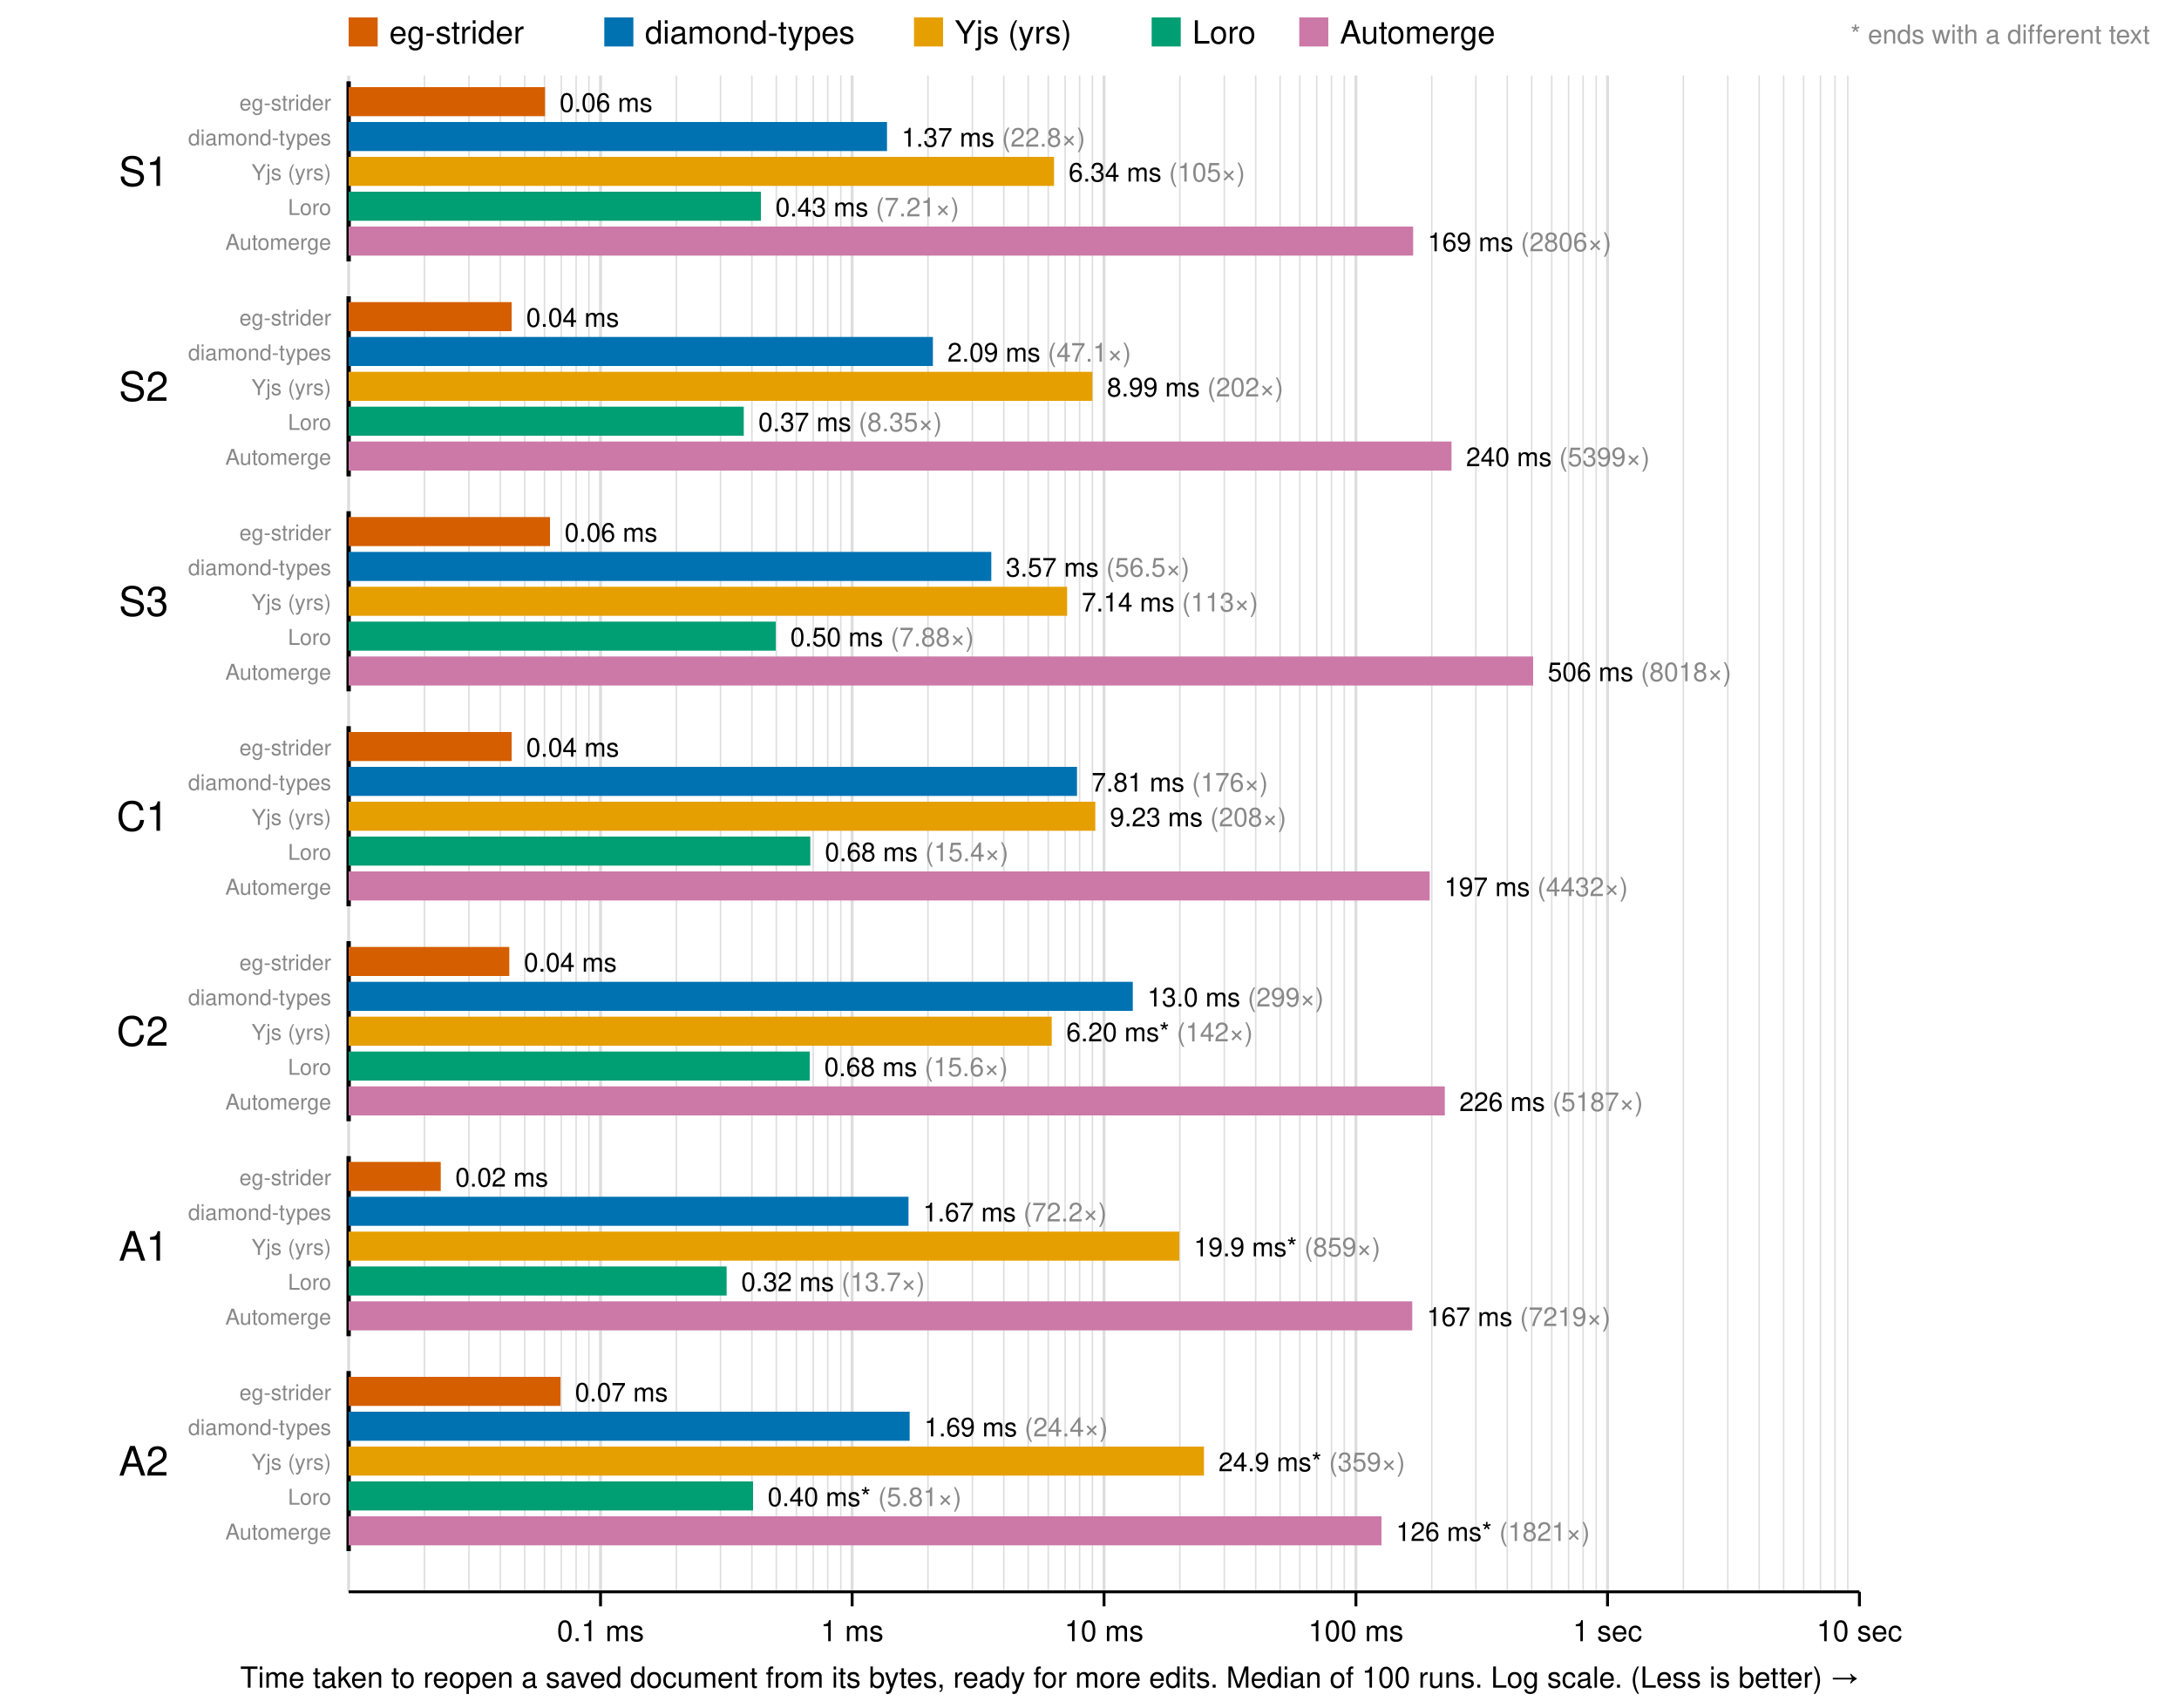
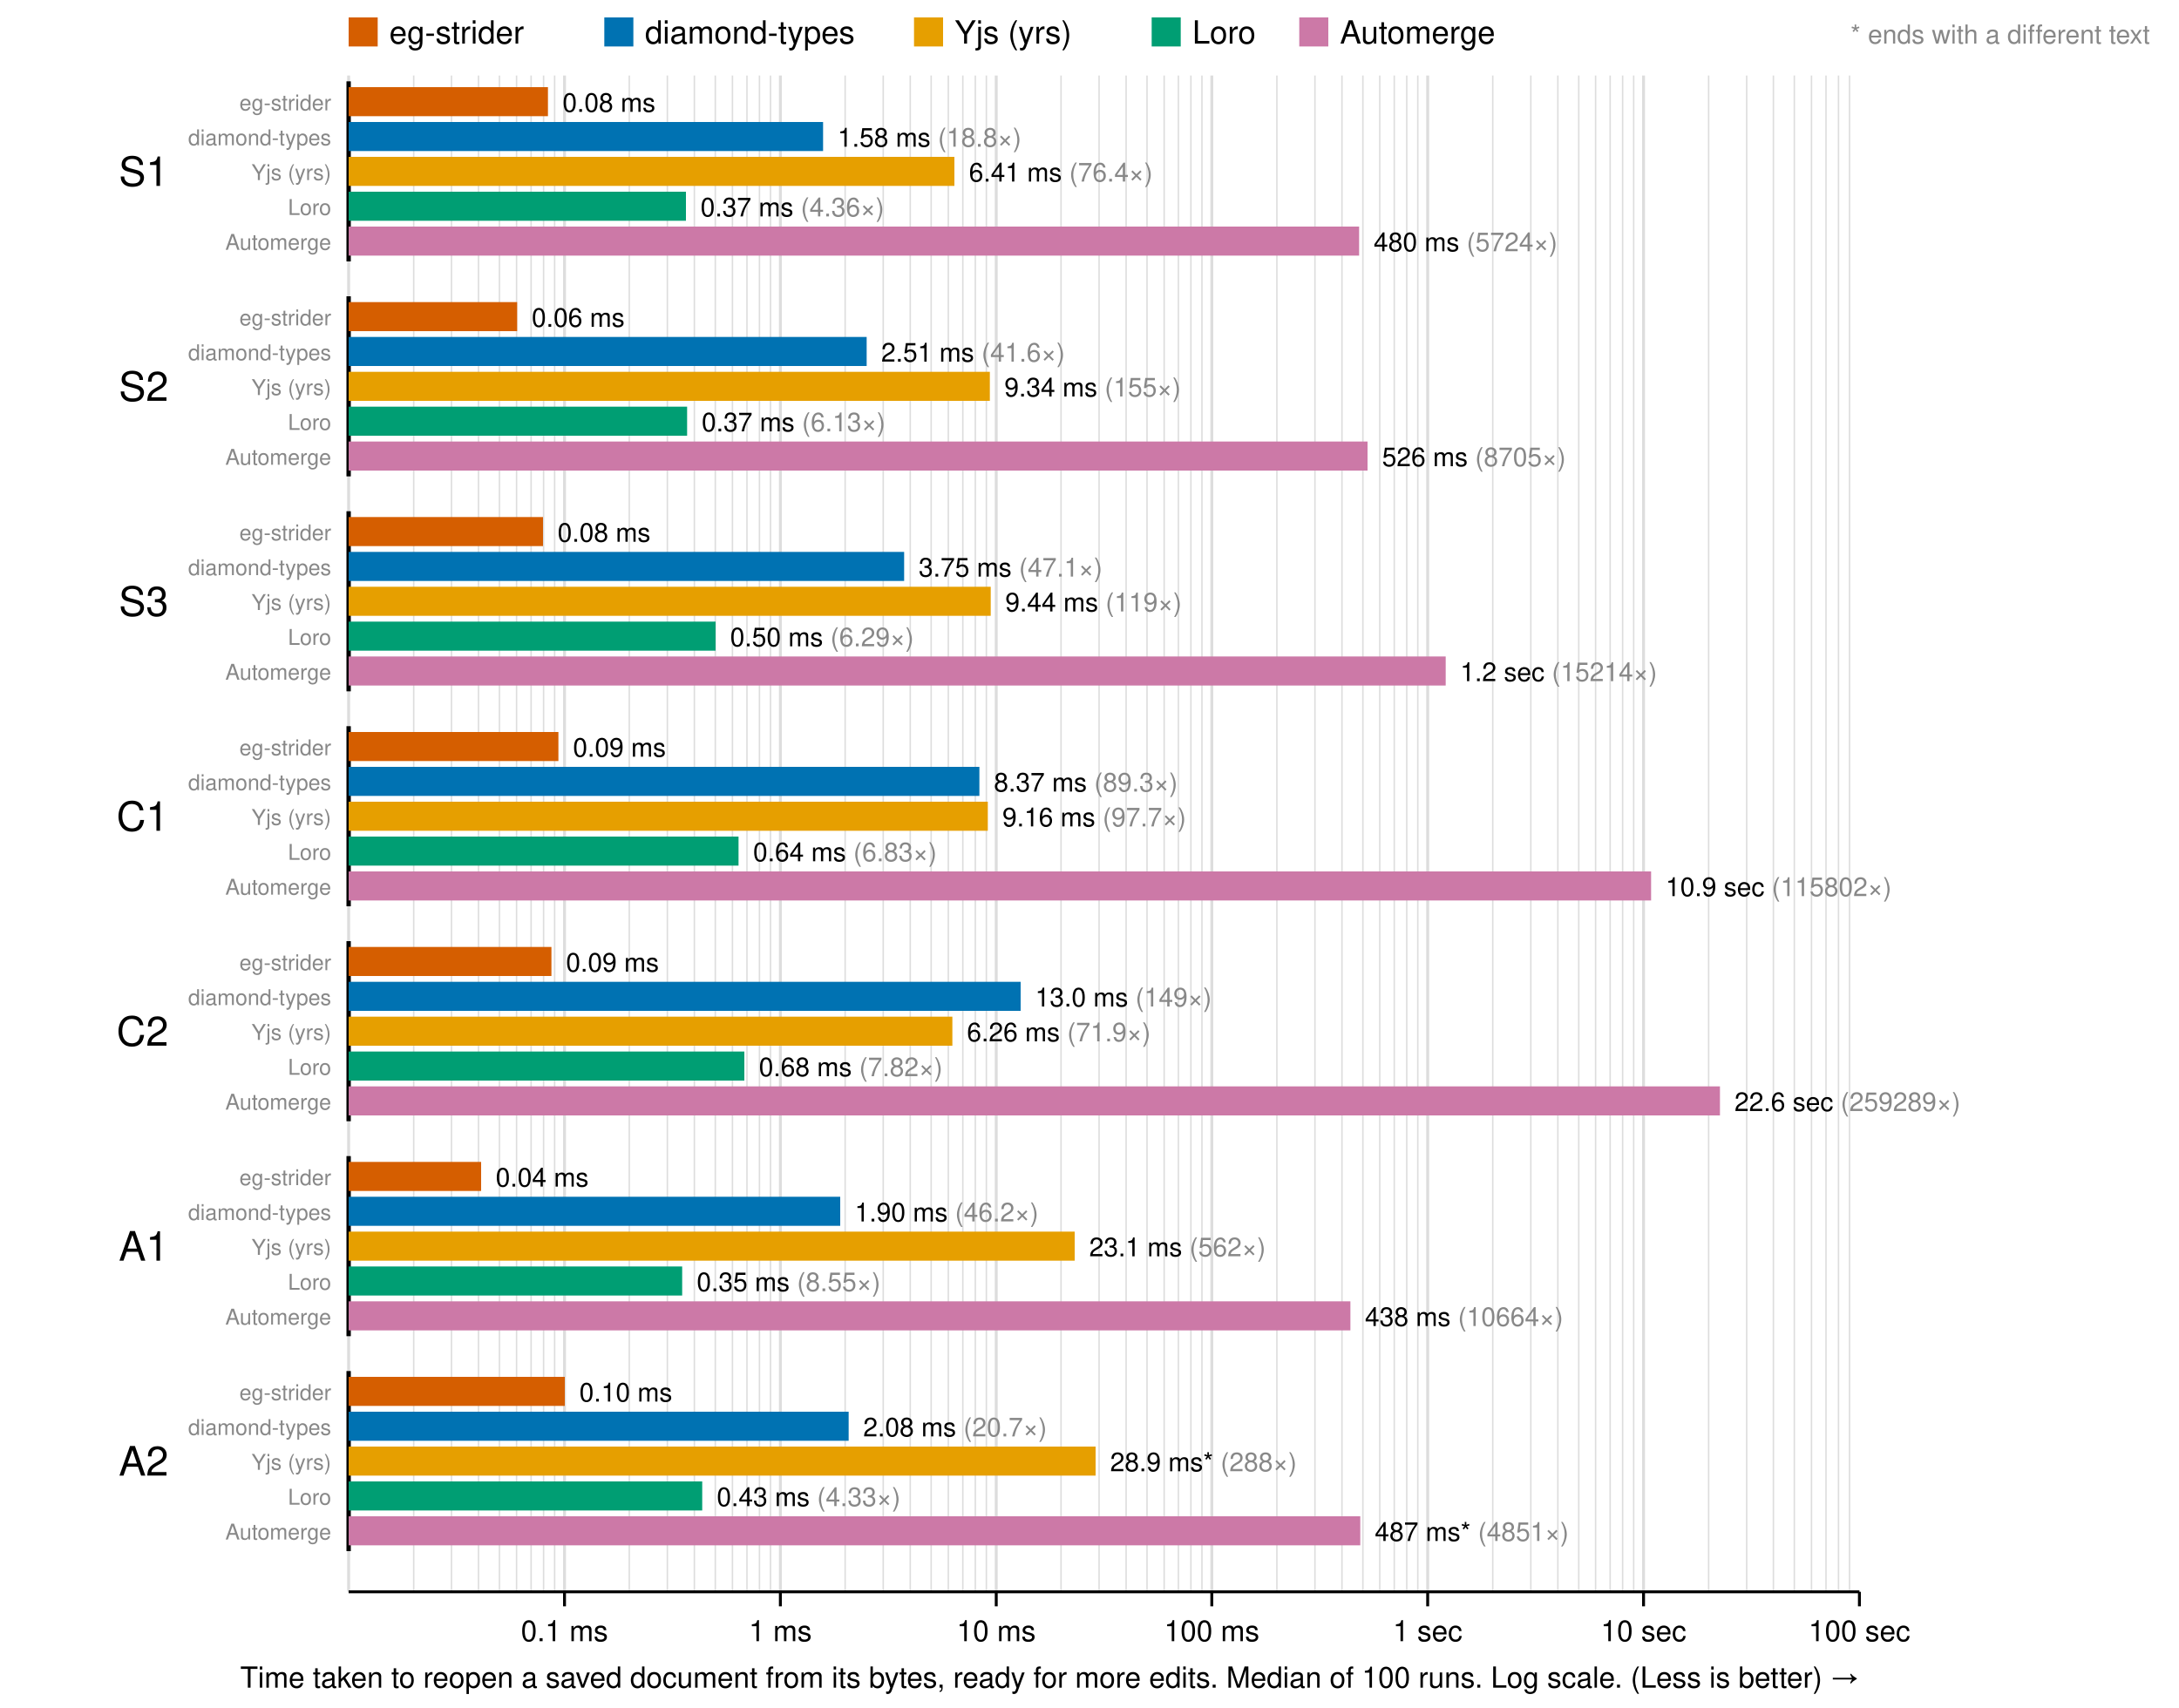
<svg xmlns="http://www.w3.org/2000/svg" viewBox="0 0 750 588" font-family="Helvetica, Arial, sans-serif">
  <rect width="750" height="588" fill="white" />
  <rect x="120" y="6" width="10" height="10" fill="#d55e00" />
  <text x="134" y="15" font-size="11">eg-strider</text>
  <rect x="208.0" y="6" width="10" height="10" fill="#0072b2" />
  <text x="222.0" y="15" font-size="11">diamond-types</text>
  <rect x="314.6" y="6" width="10" height="10" fill="#e69f00" />
  <text x="328.6" y="15" font-size="11">Yjs (yrs)</text>
  <rect x="396.4" y="6" width="10" height="10" fill="#009e73" />
  <text x="410.4" y="15" font-size="11">Loro</text>
  <rect x="447.2" y="6" width="10" height="10" fill="#cc79a7" />
  <text x="461.2" y="15" font-size="11">Automerge</text>
  <text x="740" y="15" font-size="9" fill="#888" text-anchor="end">* ends with a different text</text>
  <line x1="120.0" y1="26" x2="120.0" y2="548" stroke="#ddd" stroke-width="1" />
-   <line x1="146.1" y1="26" x2="146.1" y2="548" stroke="#ddd" stroke-width="0.5" />
-   <line x1="161.4" y1="26" x2="161.4" y2="548" stroke="#ddd" stroke-width="0.5" />
-   <line x1="172.2" y1="26" x2="172.2" y2="548" stroke="#ddd" stroke-width="0.5" />
-   <line x1="180.6" y1="26" x2="180.6" y2="548" stroke="#ddd" stroke-width="0.5" />
-   <line x1="187.4" y1="26" x2="187.4" y2="548" stroke="#ddd" stroke-width="0.5" />
-   <line x1="193.2" y1="26" x2="193.2" y2="548" stroke="#ddd" stroke-width="0.5" />
-   <line x1="198.3" y1="26" x2="198.3" y2="548" stroke="#ddd" stroke-width="0.5" />
-   <line x1="202.7" y1="26" x2="202.7" y2="548" stroke="#ddd" stroke-width="0.5" />
-   <line x1="206.7" y1="26" x2="206.7" y2="548" stroke="#ddd" stroke-width="1" />
-   <line x1="232.8" y1="26" x2="232.8" y2="548" stroke="#ddd" stroke-width="0.5" />
-   <line x1="248.0" y1="26" x2="248.0" y2="548" stroke="#ddd" stroke-width="0.5" />
-   <line x1="258.8" y1="26" x2="258.8" y2="548" stroke="#ddd" stroke-width="0.5" />
-   <line x1="267.2" y1="26" x2="267.2" y2="548" stroke="#ddd" stroke-width="0.5" />
-   <line x1="274.1" y1="26" x2="274.1" y2="548" stroke="#ddd" stroke-width="0.5" />
-   <line x1="279.9" y1="26" x2="279.9" y2="548" stroke="#ddd" stroke-width="0.5" />
-   <line x1="284.9" y1="26" x2="284.9" y2="548" stroke="#ddd" stroke-width="0.5" />
-   <line x1="289.4" y1="26" x2="289.4" y2="548" stroke="#ddd" stroke-width="0.5" />
-   <line x1="293.3" y1="26" x2="293.3" y2="548" stroke="#ddd" stroke-width="1" />
-   <line x1="319.4" y1="26" x2="319.4" y2="548" stroke="#ddd" stroke-width="0.5" />
-   <line x1="334.7" y1="26" x2="334.7" y2="548" stroke="#ddd" stroke-width="0.5" />
-   <line x1="345.5" y1="26" x2="345.5" y2="548" stroke="#ddd" stroke-width="0.5" />
-   <line x1="353.9" y1="26" x2="353.9" y2="548" stroke="#ddd" stroke-width="0.5" />
-   <line x1="360.8" y1="26" x2="360.8" y2="548" stroke="#ddd" stroke-width="0.5" />
-   <line x1="366.6" y1="26" x2="366.6" y2="548" stroke="#ddd" stroke-width="0.5" />
-   <line x1="371.6" y1="26" x2="371.6" y2="548" stroke="#ddd" stroke-width="0.5" />
-   <line x1="376.0" y1="26" x2="376.0" y2="548" stroke="#ddd" stroke-width="0.5" />
-   <line x1="380.0" y1="26" x2="380.0" y2="548" stroke="#ddd" stroke-width="1" />
-   <line x1="406.1" y1="26" x2="406.1" y2="548" stroke="#ddd" stroke-width="0.5" />
-   <line x1="421.4" y1="26" x2="421.4" y2="548" stroke="#ddd" stroke-width="0.5" />
-   <line x1="432.2" y1="26" x2="432.2" y2="548" stroke="#ddd" stroke-width="0.5" />
-   <line x1="440.6" y1="26" x2="440.6" y2="548" stroke="#ddd" stroke-width="0.5" />
-   <line x1="447.4" y1="26" x2="447.4" y2="548" stroke="#ddd" stroke-width="0.5" />
-   <line x1="453.2" y1="26" x2="453.2" y2="548" stroke="#ddd" stroke-width="0.5" />
-   <line x1="458.3" y1="26" x2="458.3" y2="548" stroke="#ddd" stroke-width="0.5" />
-   <line x1="462.7" y1="26" x2="462.7" y2="548" stroke="#ddd" stroke-width="0.5" />
-   <line x1="466.7" y1="26" x2="466.7" y2="548" stroke="#ddd" stroke-width="1" />
-   <line x1="492.8" y1="26" x2="492.8" y2="548" stroke="#ddd" stroke-width="0.5" />
-   <line x1="508.0" y1="26" x2="508.0" y2="548" stroke="#ddd" stroke-width="0.5" />
-   <line x1="518.8" y1="26" x2="518.8" y2="548" stroke="#ddd" stroke-width="0.5" />
-   <line x1="527.2" y1="26" x2="527.2" y2="548" stroke="#ddd" stroke-width="0.5" />
-   <line x1="534.1" y1="26" x2="534.1" y2="548" stroke="#ddd" stroke-width="0.5" />
-   <line x1="539.9" y1="26" x2="539.9" y2="548" stroke="#ddd" stroke-width="0.5" />
-   <line x1="544.9" y1="26" x2="544.9" y2="548" stroke="#ddd" stroke-width="0.5" />
-   <line x1="549.4" y1="26" x2="549.4" y2="548" stroke="#ddd" stroke-width="0.5" />
-   <line x1="553.3" y1="26" x2="553.3" y2="548" stroke="#ddd" stroke-width="1" />
-   <line x1="579.4" y1="26" x2="579.4" y2="548" stroke="#ddd" stroke-width="0.5" />
-   <line x1="594.7" y1="26" x2="594.7" y2="548" stroke="#ddd" stroke-width="0.5" />
-   <line x1="605.5" y1="26" x2="605.5" y2="548" stroke="#ddd" stroke-width="0.5" />
-   <line x1="613.9" y1="26" x2="613.9" y2="548" stroke="#ddd" stroke-width="0.5" />
-   <line x1="620.8" y1="26" x2="620.8" y2="548" stroke="#ddd" stroke-width="0.5" />
-   <line x1="626.6" y1="26" x2="626.6" y2="548" stroke="#ddd" stroke-width="0.5" />
-   <line x1="631.6" y1="26" x2="631.6" y2="548" stroke="#ddd" stroke-width="0.5" />
-   <line x1="636.0" y1="26" x2="636.0" y2="548" stroke="#ddd" stroke-width="0.5" />
-   <line x1="206.7" y1="548" x2="206.7" y2="553" stroke="black" />
-   <text x="206.7" y="565" font-size="10" text-anchor="middle">0.1 ms</text>
-   <line x1="293.3" y1="548" x2="293.3" y2="553" stroke="black" />
-   <text x="293.3" y="565" font-size="10" text-anchor="middle">1 ms</text>
-   <line x1="380.0" y1="548" x2="380.0" y2="553" stroke="black" />
-   <text x="380.0" y="565" font-size="10" text-anchor="middle">10 ms</text>
-   <line x1="466.7" y1="548" x2="466.7" y2="553" stroke="black" />
-   <text x="466.7" y="565" font-size="10" text-anchor="middle">100 ms</text>
-   <line x1="553.3" y1="548" x2="553.3" y2="553" stroke="black" />
-   <text x="553.3" y="565" font-size="10" text-anchor="middle">1 sec</text>
+   <line x1="142.4" y1="26" x2="142.4" y2="548" stroke="#ddd" stroke-width="0.5" />
+   <line x1="155.4" y1="26" x2="155.4" y2="548" stroke="#ddd" stroke-width="0.5" />
+   <line x1="164.7" y1="26" x2="164.7" y2="548" stroke="#ddd" stroke-width="0.5" />
+   <line x1="171.9" y1="26" x2="171.9" y2="548" stroke="#ddd" stroke-width="0.5" />
+   <line x1="177.8" y1="26" x2="177.8" y2="548" stroke="#ddd" stroke-width="0.5" />
+   <line x1="182.8" y1="26" x2="182.8" y2="548" stroke="#ddd" stroke-width="0.5" />
+   <line x1="187.1" y1="26" x2="187.1" y2="548" stroke="#ddd" stroke-width="0.5" />
+   <line x1="190.9" y1="26" x2="190.9" y2="548" stroke="#ddd" stroke-width="0.5" />
+   <line x1="194.3" y1="26" x2="194.3" y2="548" stroke="#ddd" stroke-width="1" />
+   <line x1="216.6" y1="26" x2="216.6" y2="548" stroke="#ddd" stroke-width="0.5" />
+   <line x1="229.7" y1="26" x2="229.7" y2="548" stroke="#ddd" stroke-width="0.5" />
+   <line x1="239.0" y1="26" x2="239.0" y2="548" stroke="#ddd" stroke-width="0.5" />
+   <line x1="246.2" y1="26" x2="246.2" y2="548" stroke="#ddd" stroke-width="0.5" />
+   <line x1="252.1" y1="26" x2="252.1" y2="548" stroke="#ddd" stroke-width="0.5" />
+   <line x1="257.1" y1="26" x2="257.1" y2="548" stroke="#ddd" stroke-width="0.5" />
+   <line x1="261.4" y1="26" x2="261.4" y2="548" stroke="#ddd" stroke-width="0.5" />
+   <line x1="265.2" y1="26" x2="265.2" y2="548" stroke="#ddd" stroke-width="0.5" />
+   <line x1="268.6" y1="26" x2="268.6" y2="548" stroke="#ddd" stroke-width="1" />
+   <line x1="290.9" y1="26" x2="290.9" y2="548" stroke="#ddd" stroke-width="0.5" />
+   <line x1="304.0" y1="26" x2="304.0" y2="548" stroke="#ddd" stroke-width="0.5" />
+   <line x1="313.3" y1="26" x2="313.3" y2="548" stroke="#ddd" stroke-width="0.5" />
+   <line x1="320.5" y1="26" x2="320.5" y2="548" stroke="#ddd" stroke-width="0.5" />
+   <line x1="326.4" y1="26" x2="326.4" y2="548" stroke="#ddd" stroke-width="0.5" />
+   <line x1="331.4" y1="26" x2="331.4" y2="548" stroke="#ddd" stroke-width="0.5" />
+   <line x1="335.7" y1="26" x2="335.7" y2="548" stroke="#ddd" stroke-width="0.5" />
+   <line x1="339.5" y1="26" x2="339.5" y2="548" stroke="#ddd" stroke-width="0.5" />
+   <line x1="342.9" y1="26" x2="342.9" y2="548" stroke="#ddd" stroke-width="1" />
+   <line x1="365.2" y1="26" x2="365.2" y2="548" stroke="#ddd" stroke-width="0.5" />
+   <line x1="378.3" y1="26" x2="378.3" y2="548" stroke="#ddd" stroke-width="0.5" />
+   <line x1="387.6" y1="26" x2="387.6" y2="548" stroke="#ddd" stroke-width="0.5" />
+   <line x1="394.8" y1="26" x2="394.8" y2="548" stroke="#ddd" stroke-width="0.5" />
+   <line x1="400.7" y1="26" x2="400.7" y2="548" stroke="#ddd" stroke-width="0.5" />
+   <line x1="405.6" y1="26" x2="405.6" y2="548" stroke="#ddd" stroke-width="0.5" />
+   <line x1="409.9" y1="26" x2="409.9" y2="548" stroke="#ddd" stroke-width="0.5" />
+   <line x1="413.7" y1="26" x2="413.7" y2="548" stroke="#ddd" stroke-width="0.5" />
+   <line x1="417.1" y1="26" x2="417.1" y2="548" stroke="#ddd" stroke-width="1" />
+   <line x1="439.5" y1="26" x2="439.5" y2="548" stroke="#ddd" stroke-width="0.5" />
+   <line x1="452.6" y1="26" x2="452.6" y2="548" stroke="#ddd" stroke-width="0.5" />
+   <line x1="461.9" y1="26" x2="461.9" y2="548" stroke="#ddd" stroke-width="0.5" />
+   <line x1="469.1" y1="26" x2="469.1" y2="548" stroke="#ddd" stroke-width="0.5" />
+   <line x1="474.9" y1="26" x2="474.9" y2="548" stroke="#ddd" stroke-width="0.5" />
+   <line x1="479.9" y1="26" x2="479.9" y2="548" stroke="#ddd" stroke-width="0.5" />
+   <line x1="484.2" y1="26" x2="484.2" y2="548" stroke="#ddd" stroke-width="0.5" />
+   <line x1="488.0" y1="26" x2="488.0" y2="548" stroke="#ddd" stroke-width="0.5" />
+   <line x1="491.4" y1="26" x2="491.4" y2="548" stroke="#ddd" stroke-width="1" />
+   <line x1="513.8" y1="26" x2="513.8" y2="548" stroke="#ddd" stroke-width="0.5" />
+   <line x1="526.9" y1="26" x2="526.9" y2="548" stroke="#ddd" stroke-width="0.5" />
+   <line x1="536.2" y1="26" x2="536.2" y2="548" stroke="#ddd" stroke-width="0.5" />
+   <line x1="543.4" y1="26" x2="543.4" y2="548" stroke="#ddd" stroke-width="0.5" />
+   <line x1="549.2" y1="26" x2="549.2" y2="548" stroke="#ddd" stroke-width="0.5" />
+   <line x1="554.2" y1="26" x2="554.2" y2="548" stroke="#ddd" stroke-width="0.5" />
+   <line x1="558.5" y1="26" x2="558.5" y2="548" stroke="#ddd" stroke-width="0.5" />
+   <line x1="562.3" y1="26" x2="562.3" y2="548" stroke="#ddd" stroke-width="0.5" />
+   <line x1="565.7" y1="26" x2="565.7" y2="548" stroke="#ddd" stroke-width="1" />
+   <line x1="588.1" y1="26" x2="588.1" y2="548" stroke="#ddd" stroke-width="0.5" />
+   <line x1="601.2" y1="26" x2="601.2" y2="548" stroke="#ddd" stroke-width="0.5" />
+   <line x1="610.4" y1="26" x2="610.4" y2="548" stroke="#ddd" stroke-width="0.5" />
+   <line x1="617.6" y1="26" x2="617.6" y2="548" stroke="#ddd" stroke-width="0.5" />
+   <line x1="623.5" y1="26" x2="623.5" y2="548" stroke="#ddd" stroke-width="0.5" />
+   <line x1="628.5" y1="26" x2="628.5" y2="548" stroke="#ddd" stroke-width="0.5" />
+   <line x1="632.8" y1="26" x2="632.8" y2="548" stroke="#ddd" stroke-width="0.5" />
+   <line x1="636.6" y1="26" x2="636.6" y2="548" stroke="#ddd" stroke-width="0.5" />
+   <line x1="194.3" y1="548" x2="194.3" y2="553" stroke="black" />
+   <text x="194.3" y="565" font-size="10" text-anchor="middle">0.1 ms</text>
+   <line x1="268.6" y1="548" x2="268.6" y2="553" stroke="black" />
+   <text x="268.6" y="565" font-size="10" text-anchor="middle">1 ms</text>
+   <line x1="342.9" y1="548" x2="342.9" y2="553" stroke="black" />
+   <text x="342.9" y="565" font-size="10" text-anchor="middle">10 ms</text>
+   <line x1="417.1" y1="548" x2="417.1" y2="553" stroke="black" />
+   <text x="417.1" y="565" font-size="10" text-anchor="middle">100 ms</text>
+   <line x1="491.4" y1="548" x2="491.4" y2="553" stroke="black" />
+   <text x="491.4" y="565" font-size="10" text-anchor="middle">1 sec</text>
+   <line x1="565.7" y1="548" x2="565.7" y2="553" stroke="black" />
+   <text x="565.7" y="565" font-size="10" text-anchor="middle">10 sec</text>
  <line x1="640.0" y1="548" x2="640.0" y2="553" stroke="black" />
-   <text x="640.0" y="565" font-size="10" text-anchor="middle">10 sec</text>
+   <text x="640.0" y="565" font-size="10" text-anchor="middle">100 sec</text>
  <line x1="120" y1="548" x2="640" y2="548" stroke="black" />
  <text x="640" y="581" font-size="10" text-anchor="end">Time taken to reopen a saved document from its bytes, ready for more edits. Median of 100 runs. Log scale. (Less is better) →</text>
  <text x="58" y="64.0" font-size="14" text-anchor="end">S1</text>
  <line x1="120" y1="28" x2="120" y2="90" stroke="black" stroke-width="1.5" />
  <text x="114" y="38" font-size="7.5" fill="#888" text-anchor="end">eg-strider</text>
-   <rect x="120" y="30" width="67.6" height="10" fill="#d55e00" />
-   <text x="192.6" y="38.5" font-size="9">0.06 ms</text>
+   <rect x="120" y="30" width="68.6" height="10" fill="#d55e00" />
+   <text x="193.6" y="38.5" font-size="9">0.08 ms</text>
  <text x="114" y="50" font-size="7.5" fill="#888" text-anchor="end">diamond-types</text>
-   <rect x="120" y="42" width="185.3" height="10" fill="#0072b2" />
-   <text x="310.3" y="50.5" font-size="9">1.37 ms <tspan fill="#888">(22.8×)</tspan>
+   <rect x="120" y="42" width="163.3" height="10" fill="#0072b2" />
+   <text x="288.3" y="50.5" font-size="9">1.58 ms <tspan fill="#888">(18.8×)</tspan>
  </text>
  <text x="114" y="62" font-size="7.5" fill="#888" text-anchor="end">Yjs (yrs)</text>
-   <rect x="120" y="54" width="242.8" height="10" fill="#e69f00" />
-   <text x="367.8" y="62.5" font-size="9">6.34 ms <tspan fill="#888">(105×)</tspan>
+   <rect x="120" y="54" width="208.5" height="10" fill="#e69f00" />
+   <text x="333.5" y="62.5" font-size="9">6.41 ms <tspan fill="#888">(76.4×)</tspan>
  </text>
  <text x="114" y="74" font-size="7.5" fill="#888" text-anchor="end">Loro</text>
-   <rect x="120" y="66" width="141.9" height="10" fill="#009e73" />
-   <text x="266.9" y="74.5" font-size="9">0.43 ms <tspan fill="#888">(7.21×)</tspan>
+   <rect x="120" y="66" width="116.1" height="10" fill="#009e73" />
+   <text x="241.1" y="74.5" font-size="9">0.37 ms <tspan fill="#888">(4.36×)</tspan>
  </text>
  <text x="114" y="86" font-size="7.5" fill="#888" text-anchor="end">Automerge</text>
-   <rect x="120" y="78" width="366.4" height="10" fill="#cc79a7" />
-   <text x="491.4" y="86.5" font-size="9">169 ms <tspan fill="#888">(2806×)</tspan>
+   <rect x="120" y="78" width="347.8" height="10" fill="#cc79a7" />
+   <text x="472.8" y="86.5" font-size="9">480 ms <tspan fill="#888">(5724×)</tspan>
  </text>
  <text x="58" y="138.0" font-size="14" text-anchor="end">S2</text>
  <line x1="120" y1="102" x2="120" y2="164" stroke="black" stroke-width="1.5" />
  <text x="114" y="112" font-size="7.5" fill="#888" text-anchor="end">eg-strider</text>
-   <rect x="120" y="104" width="56.1" height="10" fill="#d55e00" />
-   <text x="181.1" y="112.5" font-size="9">0.04 ms</text>
+   <rect x="120" y="104" width="58.0" height="10" fill="#d55e00" />
+   <text x="183.0" y="112.5" font-size="9">0.06 ms</text>
  <text x="114" y="124" font-size="7.5" fill="#888" text-anchor="end">diamond-types</text>
-   <rect x="120" y="116" width="201.1" height="10" fill="#0072b2" />
-   <text x="326.1" y="124.5" font-size="9">2.09 ms <tspan fill="#888">(47.1×)</tspan>
+   <rect x="120" y="116" width="178.3" height="10" fill="#0072b2" />
+   <text x="303.3" y="124.5" font-size="9">2.51 ms <tspan fill="#888">(41.6×)</tspan>
  </text>
  <text x="114" y="136" font-size="7.5" fill="#888" text-anchor="end">Yjs (yrs)</text>
-   <rect x="120" y="128" width="256.0" height="10" fill="#e69f00" />
-   <text x="381.0" y="136.5" font-size="9">8.99 ms <tspan fill="#888">(202×)</tspan>
+   <rect x="120" y="128" width="220.7" height="10" fill="#e69f00" />
+   <text x="345.7" y="136.5" font-size="9">9.34 ms <tspan fill="#888">(155×)</tspan>
  </text>
  <text x="114" y="148" font-size="7.5" fill="#888" text-anchor="end">Loro</text>
-   <rect x="120" y="140" width="136.0" height="10" fill="#009e73" />
-   <text x="261.0" y="148.5" font-size="9">0.37 ms <tspan fill="#888">(8.35×)</tspan>
+   <rect x="120" y="140" width="116.5" height="10" fill="#009e73" />
+   <text x="241.5" y="148.5" font-size="9">0.37 ms <tspan fill="#888">(6.13×)</tspan>
  </text>
  <text x="114" y="160" font-size="7.5" fill="#888" text-anchor="end">Automerge</text>
-   <rect x="120" y="152" width="379.6" height="10" fill="#cc79a7" />
-   <text x="504.6" y="160.5" font-size="9">240 ms <tspan fill="#888">(5399×)</tspan>
+   <rect x="120" y="152" width="350.7" height="10" fill="#cc79a7" />
+   <text x="475.7" y="160.5" font-size="9">526 ms <tspan fill="#888">(8705×)</tspan>
  </text>
  <text x="58" y="212.0" font-size="14" text-anchor="end">S3</text>
  <line x1="120" y1="176" x2="120" y2="238" stroke="black" stroke-width="1.5" />
  <text x="114" y="186" font-size="7.5" fill="#888" text-anchor="end">eg-strider</text>
-   <rect x="120" y="178" width="69.3" height="10" fill="#d55e00" />
-   <text x="194.3" y="186.5" font-size="9">0.06 ms</text>
+   <rect x="120" y="178" width="66.9" height="10" fill="#d55e00" />
+   <text x="191.9" y="186.5" font-size="9">0.08 ms</text>
  <text x="114" y="198" font-size="7.5" fill="#888" text-anchor="end">diamond-types</text>
-   <rect x="120" y="190" width="221.2" height="10" fill="#0072b2" />
-   <text x="346.2" y="198.5" font-size="9">3.57 ms <tspan fill="#888">(56.5×)</tspan>
+   <rect x="120" y="190" width="191.2" height="10" fill="#0072b2" />
+   <text x="316.2" y="198.5" font-size="9">3.75 ms <tspan fill="#888">(47.1×)</tspan>
  </text>
  <text x="114" y="210" font-size="7.5" fill="#888" text-anchor="end">Yjs (yrs)</text>
-   <rect x="120" y="202" width="247.3" height="10" fill="#e69f00" />
-   <text x="372.3" y="210.5" font-size="9">7.14 ms <tspan fill="#888">(113×)</tspan>
+   <rect x="120" y="202" width="221.0" height="10" fill="#e69f00" />
+   <text x="346.0" y="210.5" font-size="9">9.44 ms <tspan fill="#888">(119×)</tspan>
  </text>
  <text x="114" y="222" font-size="7.5" fill="#888" text-anchor="end">Loro</text>
-   <rect x="120" y="214" width="147.0" height="10" fill="#009e73" />
-   <text x="272.0" y="222.5" font-size="9">0.50 ms <tspan fill="#888">(7.88×)</tspan>
+   <rect x="120" y="214" width="126.3" height="10" fill="#009e73" />
+   <text x="251.3" y="222.5" font-size="9">0.50 ms <tspan fill="#888">(6.29×)</tspan>
  </text>
  <text x="114" y="234" font-size="7.5" fill="#888" text-anchor="end">Automerge</text>
-   <rect x="120" y="226" width="407.7" height="10" fill="#cc79a7" />
-   <text x="532.7" y="234.5" font-size="9">506 ms <tspan fill="#888">(8018×)</tspan>
+   <rect x="120" y="226" width="377.6" height="10" fill="#cc79a7" />
+   <text x="502.6" y="234.5" font-size="9">1.2 sec <tspan fill="#888">(15214×)</tspan>
  </text>
  <text x="58" y="286.0" font-size="14" text-anchor="end">C1</text>
  <line x1="120" y1="250" x2="120" y2="312" stroke="black" stroke-width="1.5" />
  <text x="114" y="260" font-size="7.5" fill="#888" text-anchor="end">eg-strider</text>
-   <rect x="120" y="252" width="56.1" height="10" fill="#d55e00" />
-   <text x="181.1" y="260.5" font-size="9">0.04 ms</text>
+   <rect x="120" y="252" width="72.2" height="10" fill="#d55e00" />
+   <text x="197.2" y="260.5" font-size="9">0.09 ms</text>
  <text x="114" y="272" font-size="7.5" fill="#888" text-anchor="end">diamond-types</text>
-   <rect x="120" y="264" width="250.7" height="10" fill="#0072b2" />
-   <text x="375.7" y="272.5" font-size="9">7.81 ms <tspan fill="#888">(176×)</tspan>
+   <rect x="120" y="264" width="217.1" height="10" fill="#0072b2" />
+   <text x="342.1" y="272.5" font-size="9">8.37 ms <tspan fill="#888">(89.3×)</tspan>
  </text>
  <text x="114" y="284" font-size="7.5" fill="#888" text-anchor="end">Yjs (yrs)</text>
-   <rect x="120" y="276" width="257.0" height="10" fill="#e69f00" />
-   <text x="382.0" y="284.5" font-size="9">9.23 ms <tspan fill="#888">(208×)</tspan>
+   <rect x="120" y="276" width="220.0" height="10" fill="#e69f00" />
+   <text x="345.0" y="284.5" font-size="9">9.16 ms <tspan fill="#888">(97.7×)</tspan>
  </text>
  <text x="114" y="296" font-size="7.5" fill="#888" text-anchor="end">Loro</text>
-   <rect x="120" y="288" width="158.9" height="10" fill="#009e73" />
-   <text x="283.9" y="296.5" font-size="9">0.68 ms <tspan fill="#888">(15.4×)</tspan>
+   <rect x="120" y="288" width="134.2" height="10" fill="#009e73" />
+   <text x="259.2" y="296.5" font-size="9">0.64 ms <tspan fill="#888">(6.83×)</tspan>
  </text>
  <text x="114" y="308" font-size="7.5" fill="#888" text-anchor="end">Automerge</text>
-   <rect x="120" y="300" width="372.1" height="10" fill="#cc79a7" />
-   <text x="497.1" y="308.5" font-size="9">197 ms <tspan fill="#888">(4432×)</tspan>
+   <rect x="120" y="300" width="448.3" height="10" fill="#cc79a7" />
+   <text x="573.3" y="308.5" font-size="9">10.9 sec <tspan fill="#888">(115802×)</tspan>
  </text>
  <text x="58" y="360.0" font-size="14" text-anchor="end">C2</text>
  <line x1="120" y1="324" x2="120" y2="386" stroke="black" stroke-width="1.5" />
  <text x="114" y="334" font-size="7.5" fill="#888" text-anchor="end">eg-strider</text>
-   <rect x="120" y="326" width="55.3" height="10" fill="#d55e00" />
-   <text x="180.3" y="334.5" font-size="9">0.04 ms</text>
+   <rect x="120" y="326" width="69.8" height="10" fill="#d55e00" />
+   <text x="194.8" y="334.5" font-size="9">0.09 ms</text>
  <text x="114" y="346" font-size="7.5" fill="#888" text-anchor="end">diamond-types</text>
-   <rect x="120" y="338" width="269.9" height="10" fill="#0072b2" />
-   <text x="394.9" y="346.5" font-size="9">13.0 ms <tspan fill="#888">(299×)</tspan>
+   <rect x="120" y="338" width="231.3" height="10" fill="#0072b2" />
+   <text x="356.3" y="346.5" font-size="9">13.0 ms <tspan fill="#888">(149×)</tspan>
  </text>
  <text x="114" y="358" font-size="7.5" fill="#888" text-anchor="end">Yjs (yrs)</text>
-   <rect x="120" y="350" width="242.0" height="10" fill="#e69f00" />
-   <text x="367.0" y="358.5" font-size="9">6.20 ms* <tspan fill="#888">(142×)</tspan>
+   <rect x="120" y="350" width="207.8" height="10" fill="#e69f00" />
+   <text x="332.8" y="358.5" font-size="9">6.26 ms <tspan fill="#888">(71.9×)</tspan>
  </text>
  <text x="114" y="370" font-size="7.5" fill="#888" text-anchor="end">Loro</text>
-   <rect x="120" y="362" width="158.7" height="10" fill="#009e73" />
-   <text x="283.7" y="370.5" font-size="9">0.68 ms <tspan fill="#888">(15.6×)</tspan>
+   <rect x="120" y="362" width="136.2" height="10" fill="#009e73" />
+   <text x="261.2" y="370.5" font-size="9">0.68 ms <tspan fill="#888">(7.82×)</tspan>
  </text>
  <text x="114" y="382" font-size="7.5" fill="#888" text-anchor="end">Automerge</text>
-   <rect x="120" y="374" width="377.3" height="10" fill="#cc79a7" />
-   <text x="502.3" y="382.5" font-size="9">226 ms <tspan fill="#888">(5187×)</tspan>
+   <rect x="120" y="374" width="472.0" height="10" fill="#cc79a7" />
+   <text x="597.0" y="382.5" font-size="9">22.6 sec <tspan fill="#888">(259289×)</tspan>
  </text>
  <text x="58" y="434.0" font-size="14" text-anchor="end">A1</text>
  <line x1="120" y1="398" x2="120" y2="460" stroke="black" stroke-width="1.5" />
  <text x="114" y="408" font-size="7.5" fill="#888" text-anchor="end">eg-strider</text>
-   <rect x="120" y="400" width="31.7" height="10" fill="#d55e00" />
-   <text x="156.7" y="408.5" font-size="9">0.02 ms</text>
+   <rect x="120" y="400" width="45.6" height="10" fill="#d55e00" />
+   <text x="170.6" y="408.5" font-size="9">0.04 ms</text>
  <text x="114" y="420" font-size="7.5" fill="#888" text-anchor="end">diamond-types</text>
-   <rect x="120" y="412" width="192.7" height="10" fill="#0072b2" />
-   <text x="317.7" y="420.5" font-size="9">1.67 ms <tspan fill="#888">(72.2×)</tspan>
+   <rect x="120" y="412" width="169.2" height="10" fill="#0072b2" />
+   <text x="294.2" y="420.5" font-size="9">1.90 ms <tspan fill="#888">(46.2×)</tspan>
  </text>
  <text x="114" y="432" font-size="7.5" fill="#888" text-anchor="end">Yjs (yrs)</text>
-   <rect x="120" y="424" width="285.9" height="10" fill="#e69f00" />
-   <text x="410.9" y="432.5" font-size="9">19.9 ms* <tspan fill="#888">(859×)</tspan>
+   <rect x="120" y="424" width="249.9" height="10" fill="#e69f00" />
+   <text x="374.9" y="432.5" font-size="9">23.1 ms <tspan fill="#888">(562×)</tspan>
  </text>
  <text x="114" y="444" font-size="7.5" fill="#888" text-anchor="end">Loro</text>
-   <rect x="120" y="436" width="130.1" height="10" fill="#009e73" />
-   <text x="255.1" y="444.5" font-size="9">0.32 ms <tspan fill="#888">(13.7×)</tspan>
+   <rect x="120" y="436" width="114.8" height="10" fill="#009e73" />
+   <text x="239.8" y="444.5" font-size="9">0.35 ms <tspan fill="#888">(8.55×)</tspan>
  </text>
  <text x="114" y="456" font-size="7.5" fill="#888" text-anchor="end">Automerge</text>
-   <rect x="120" y="448" width="366.1" height="10" fill="#cc79a7" />
-   <text x="491.1" y="456.5" font-size="9">167 ms <tspan fill="#888">(7219×)</tspan>
+   <rect x="120" y="448" width="344.8" height="10" fill="#cc79a7" />
+   <text x="469.8" y="456.5" font-size="9">438 ms <tspan fill="#888">(10664×)</tspan>
  </text>
  <text x="58" y="508.0" font-size="14" text-anchor="end">A2</text>
  <line x1="120" y1="472" x2="120" y2="534" stroke="black" stroke-width="1.5" />
  <text x="114" y="482" font-size="7.5" fill="#888" text-anchor="end">eg-strider</text>
-   <rect x="120" y="474" width="72.9" height="10" fill="#d55e00" />
-   <text x="197.9" y="482.5" font-size="9">0.07 ms</text>
+   <rect x="120" y="474" width="74.4" height="10" fill="#d55e00" />
+   <text x="199.4" y="482.5" font-size="9">0.10 ms</text>
  <text x="114" y="494" font-size="7.5" fill="#888" text-anchor="end">diamond-types</text>
-   <rect x="120" y="486" width="193.1" height="10" fill="#0072b2" />
-   <text x="318.1" y="494.5" font-size="9">1.69 ms <tspan fill="#888">(24.4×)</tspan>
+   <rect x="120" y="486" width="172.1" height="10" fill="#0072b2" />
+   <text x="297.1" y="494.5" font-size="9">2.08 ms <tspan fill="#888">(20.7×)</tspan>
  </text>
  <text x="114" y="506" font-size="7.5" fill="#888" text-anchor="end">Yjs (yrs)</text>
-   <rect x="120" y="498" width="294.4" height="10" fill="#e69f00" />
-   <text x="419.4" y="506.5" font-size="9">24.9 ms* <tspan fill="#888">(359×)</tspan>
+   <rect x="120" y="498" width="257.1" height="10" fill="#e69f00" />
+   <text x="382.1" y="506.5" font-size="9">28.9 ms* <tspan fill="#888">(288×)</tspan>
  </text>
  <text x="114" y="518" font-size="7.5" fill="#888" text-anchor="end">Loro</text>
-   <rect x="120" y="510" width="139.2" height="10" fill="#009e73" />
-   <text x="264.2" y="518.5" font-size="9">0.40 ms* <tspan fill="#888">(5.81×)</tspan>
+   <rect x="120" y="510" width="121.7" height="10" fill="#009e73" />
+   <text x="246.7" y="518.5" font-size="9">0.43 ms <tspan fill="#888">(4.33×)</tspan>
  </text>
  <text x="114" y="530" font-size="7.5" fill="#888" text-anchor="end">Automerge</text>
-   <rect x="120" y="522" width="355.5" height="10" fill="#cc79a7" />
-   <text x="480.5" y="530.5" font-size="9">126 ms* <tspan fill="#888">(1821×)</tspan>
+   <rect x="120" y="522" width="348.2" height="10" fill="#cc79a7" />
+   <text x="473.2" y="530.5" font-size="9">487 ms* <tspan fill="#888">(4851×)</tspan>
  </text>
</svg>
